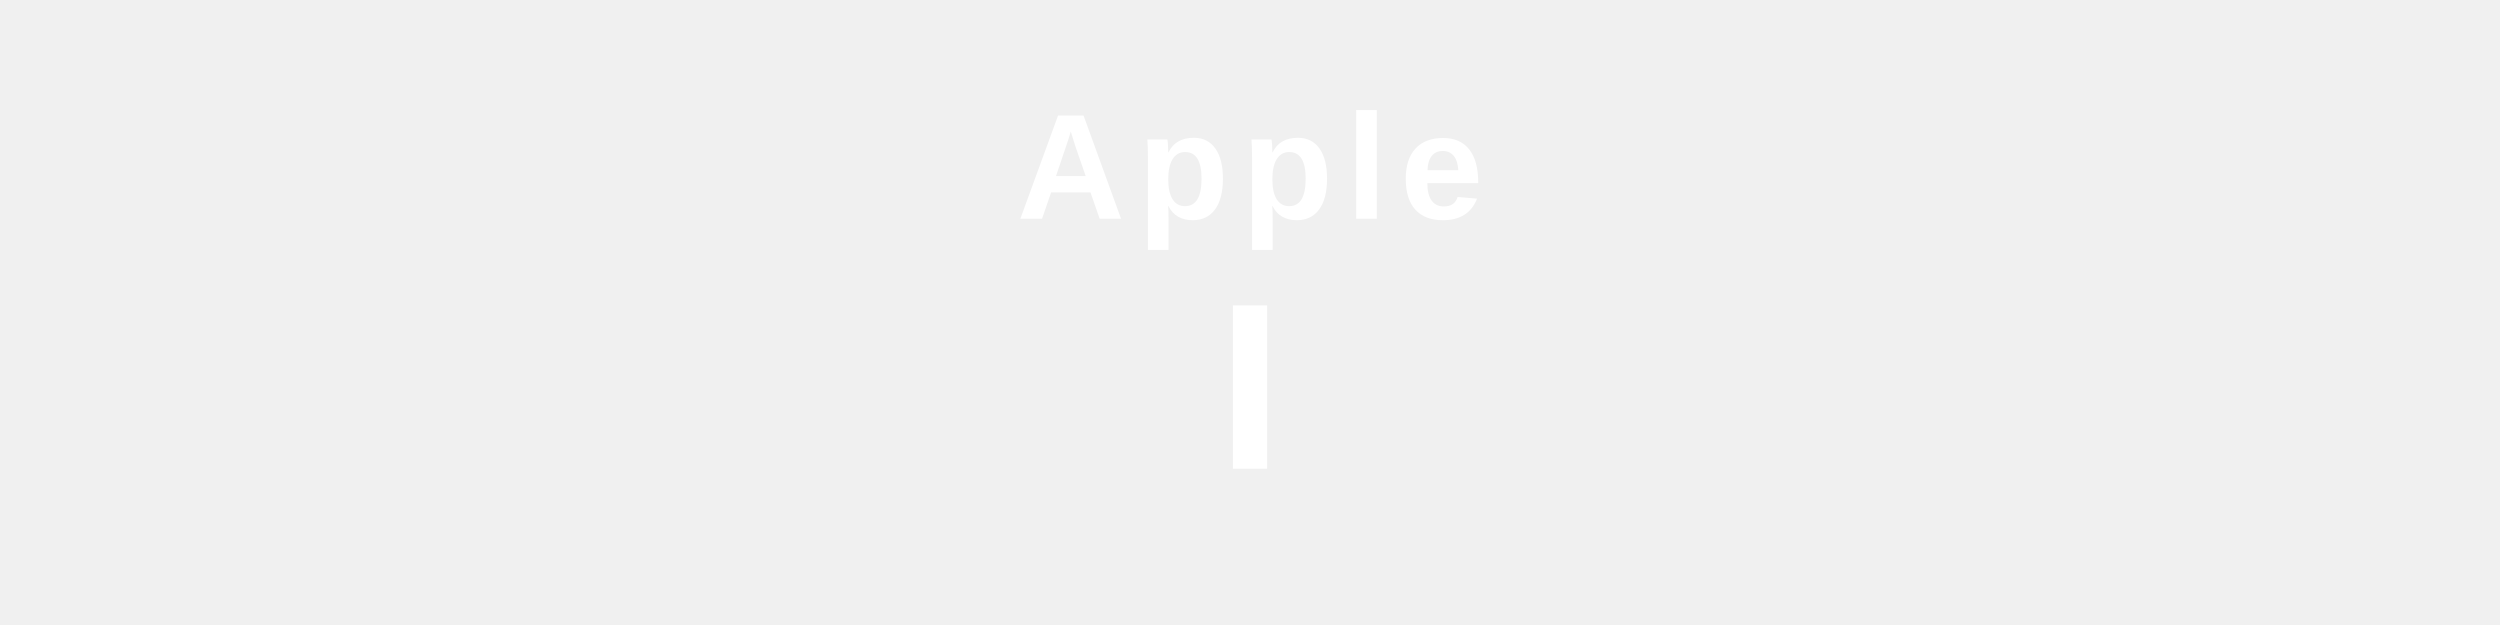
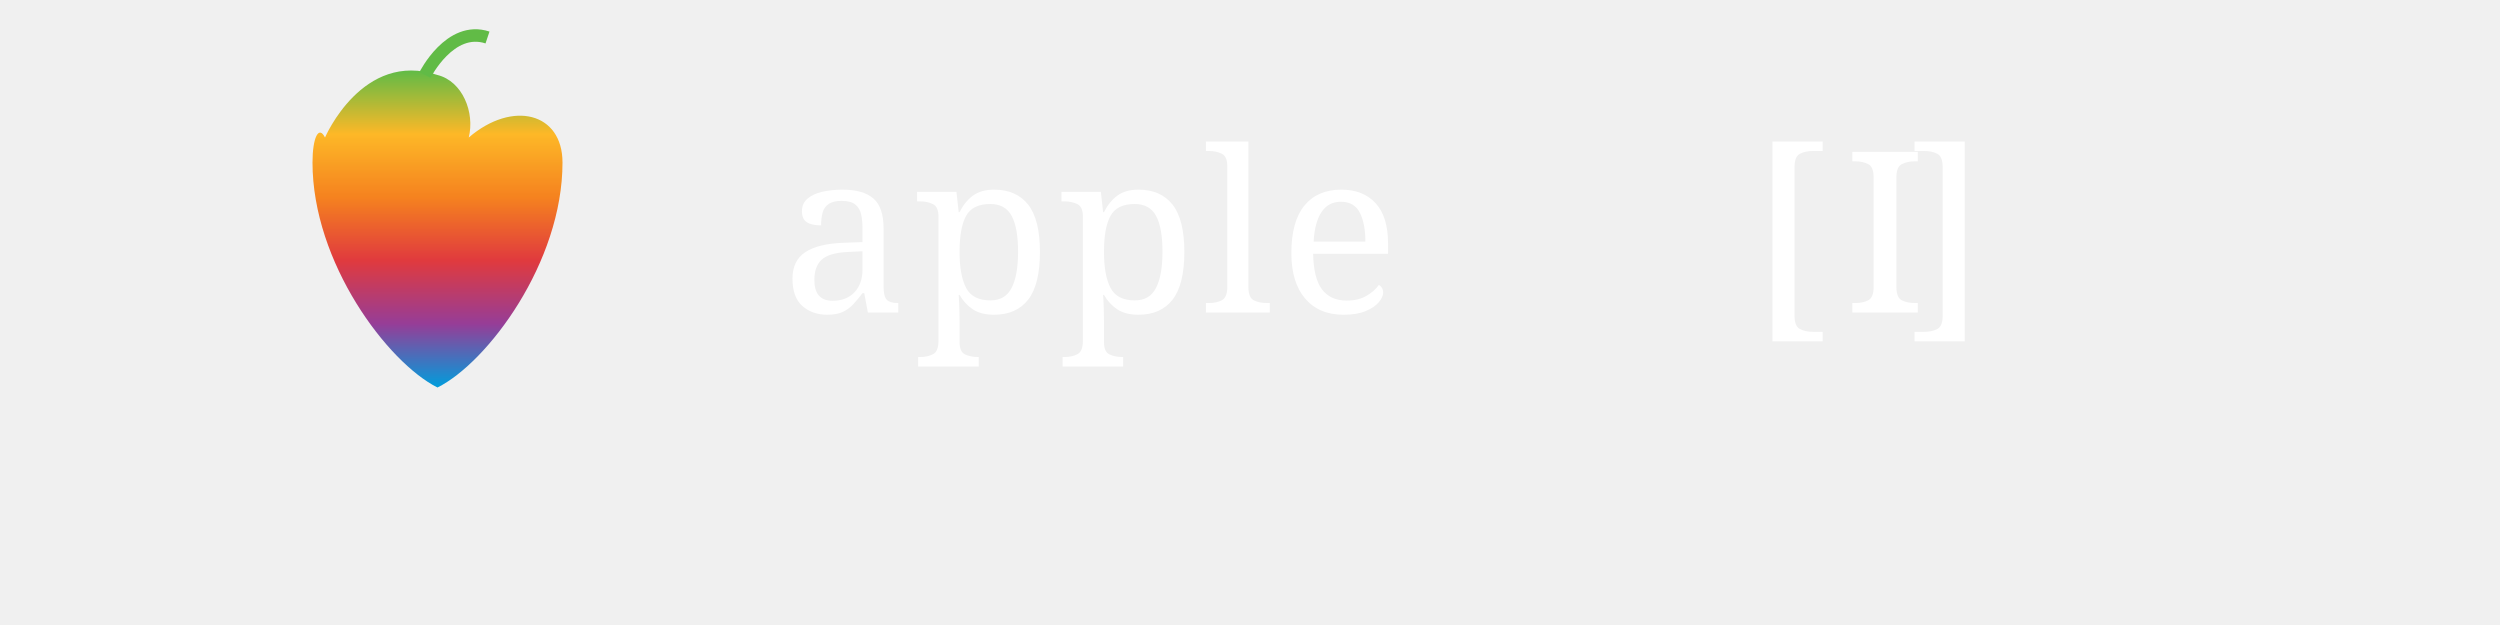
<svg xmlns="http://www.w3.org/2000/svg" viewBox="0 0 400 100" width="400" height="100">
-   <text x="200" y="35" text-anchor="middle" fill="#fff" font-family="Arial, Helvetica, sans-serif" font-size="24" font-weight="bold" letter-spacing="2">Apple</text>
-   <text x="200" y="75" text-anchor="middle" fill="#fff" font-family="Arial, Helvetica, sans-serif" font-size="38" font-weight="bold">I</text>
+   <defs>
+     <linearGradient id="rainbow1" x1="0" y1="0" x2="0" y2="1">
+       <stop offset="0%" stop-color="#61BB46" />
+       <stop offset="20%" stop-color="#FDB827" />
+       <stop offset="40%" stop-color="#F5821F" />
+       <stop offset="60%" stop-color="#E03A3E" />
+       <stop offset="80%" stop-color="#963D97" />
+       <stop offset="100%" stop-color="#009DDC" />
+     </linearGradient>
+   </defs>
+   <path d="M52,22 C52,22 58,8 70,12 C74,13 76,18 75,22 C82,16 90,18 90,26 C90,42 78,58 70,62 C62,58 50,42 50,26 C50,22 51,20 52,22 Z" fill="url(#rainbow1)" />
+   <path d="M68,12 C68,12 72,4 78,6" stroke="#61BB46" stroke-width="2" fill="none" />
+   <circle cx="84" cy="34" r="8" fill="#000" opacity="0" />
+   <text x="125" y="50" fill="#fff" font-family="'Garamond','Georgia',serif" font-size="36" font-weight="normal" letter-spacing="1">apple </text>
+   <text x="280" y="50" fill="#fff" font-family="'Garamond','Georgia',serif" font-size="36" font-weight="normal">[</text>
+   <text x="295" y="50" fill="#fff" font-family="'Garamond','Georgia',serif" font-size="36" font-weight="normal">I</text>
+   <text x="305" y="50" fill="#fff" font-family="'Garamond','Georgia',serif" font-size="36" font-weight="normal">]</text>
</svg>
